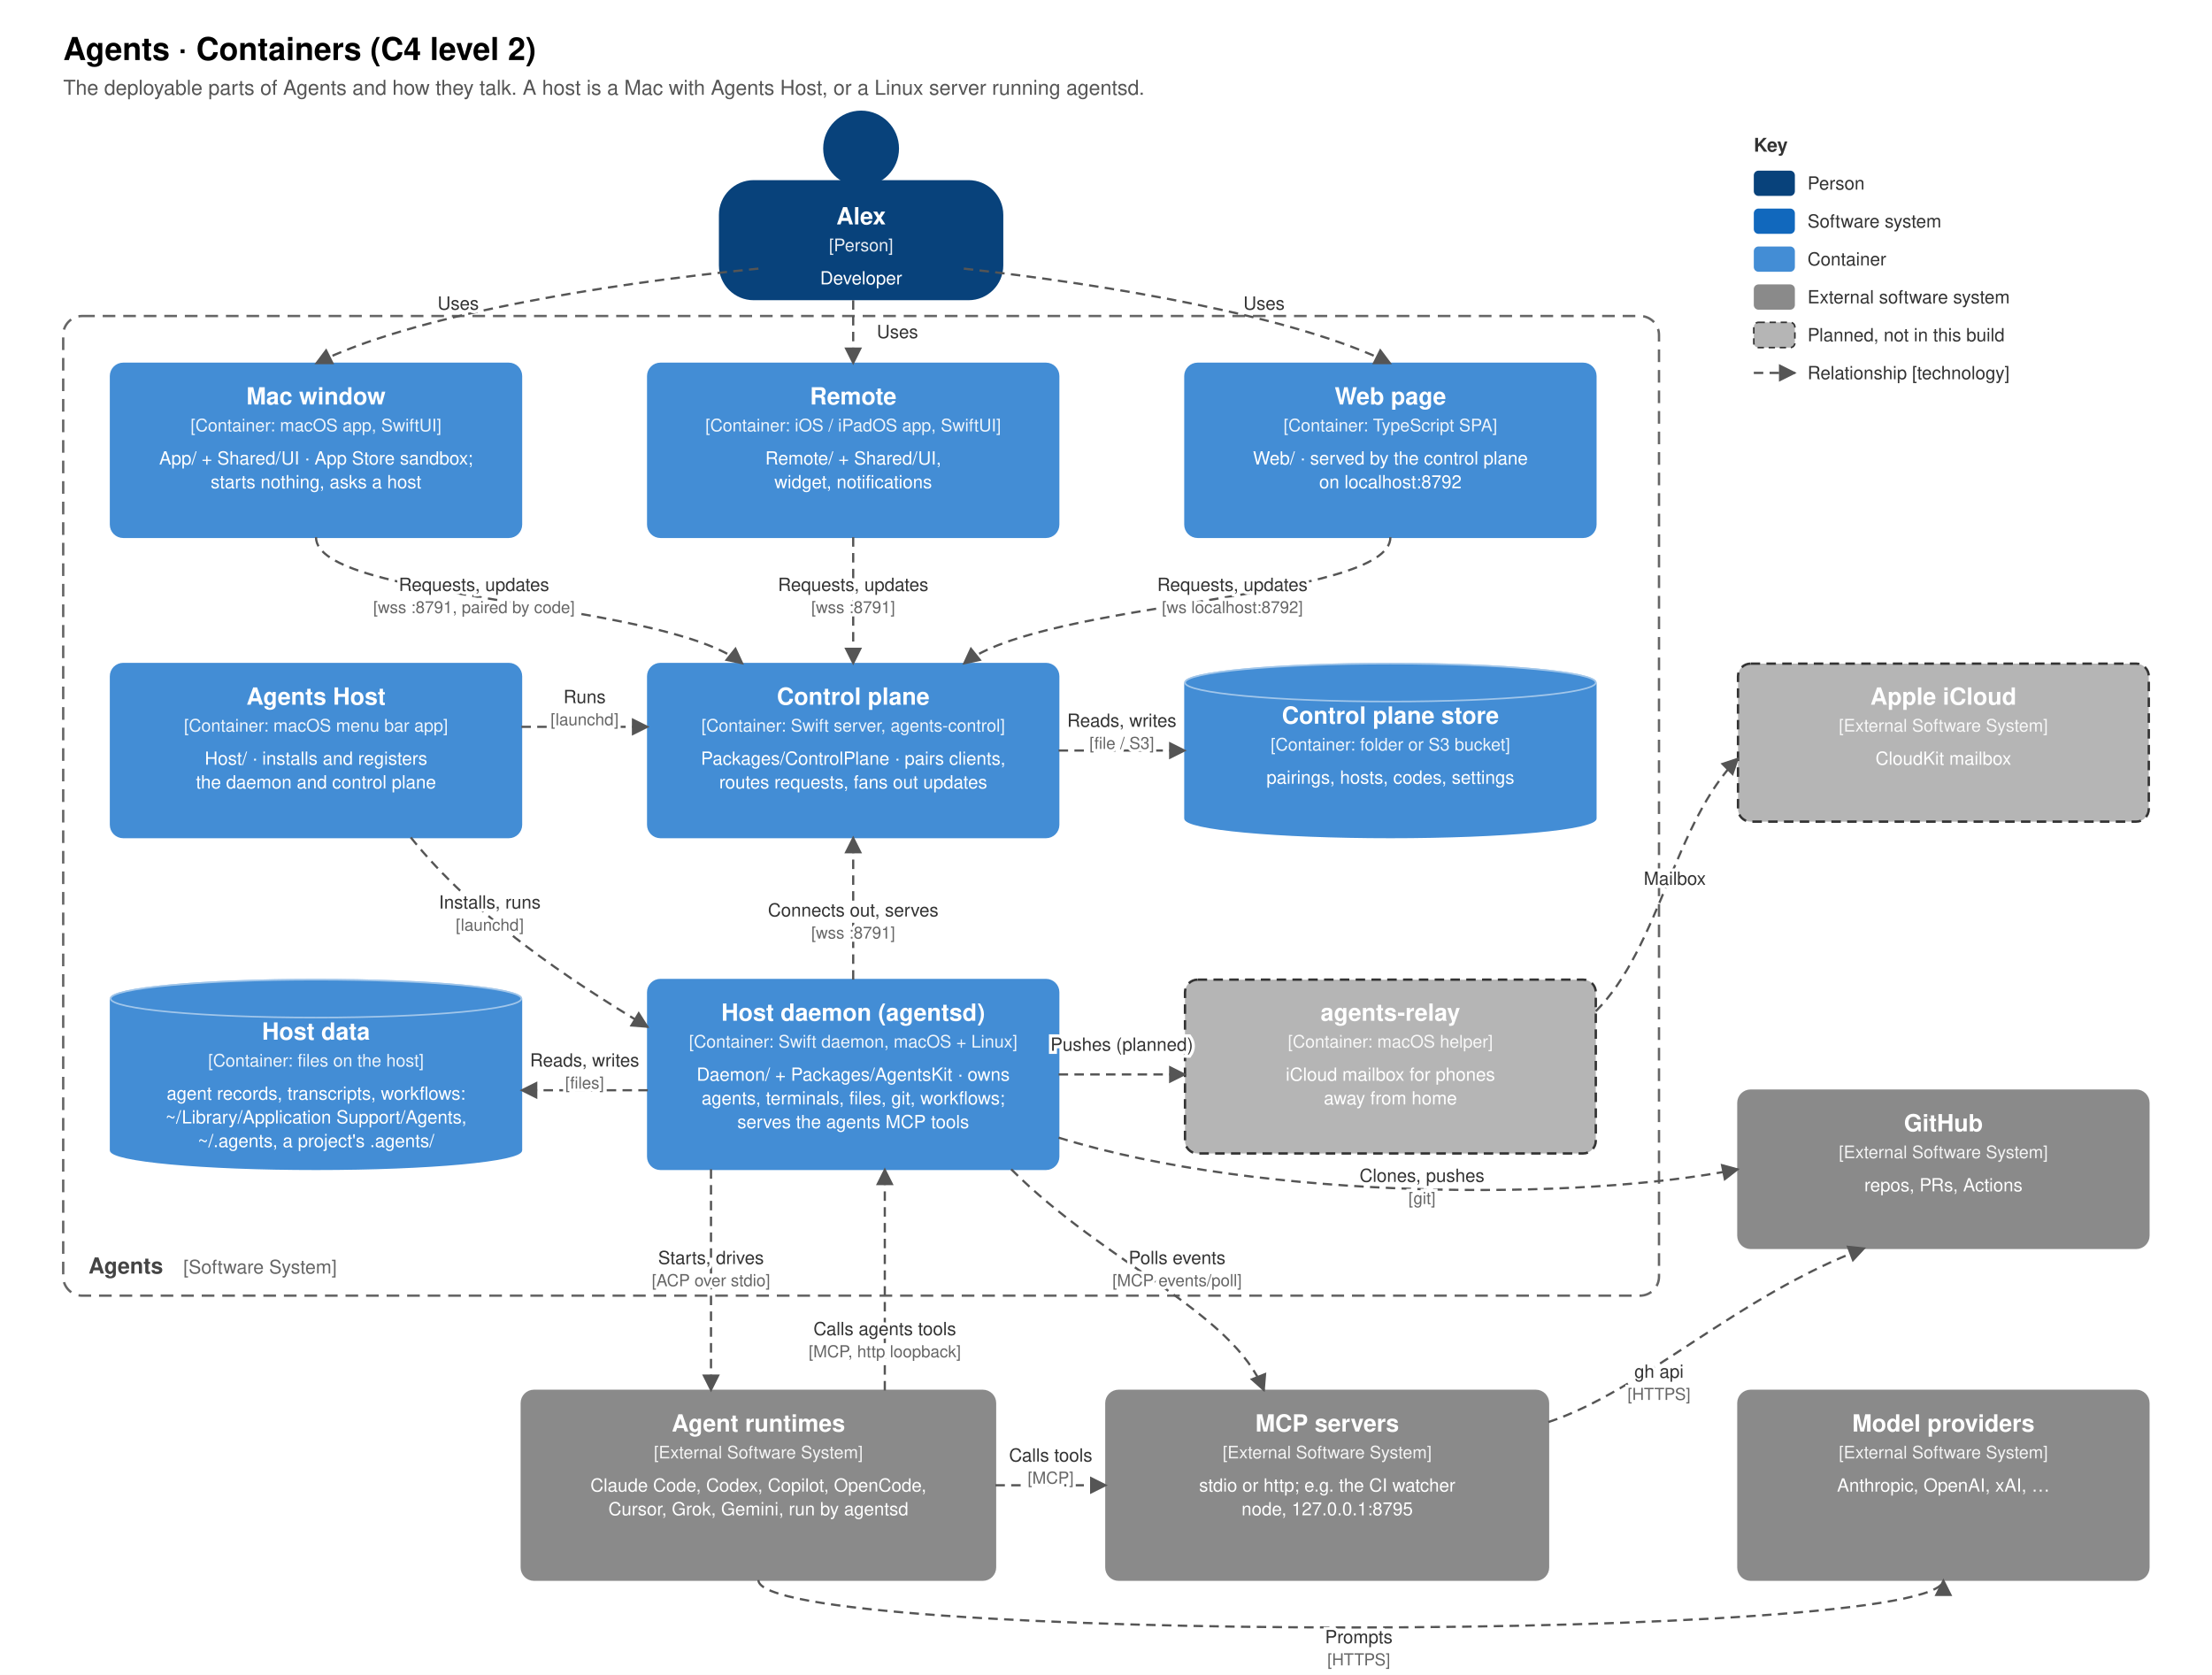
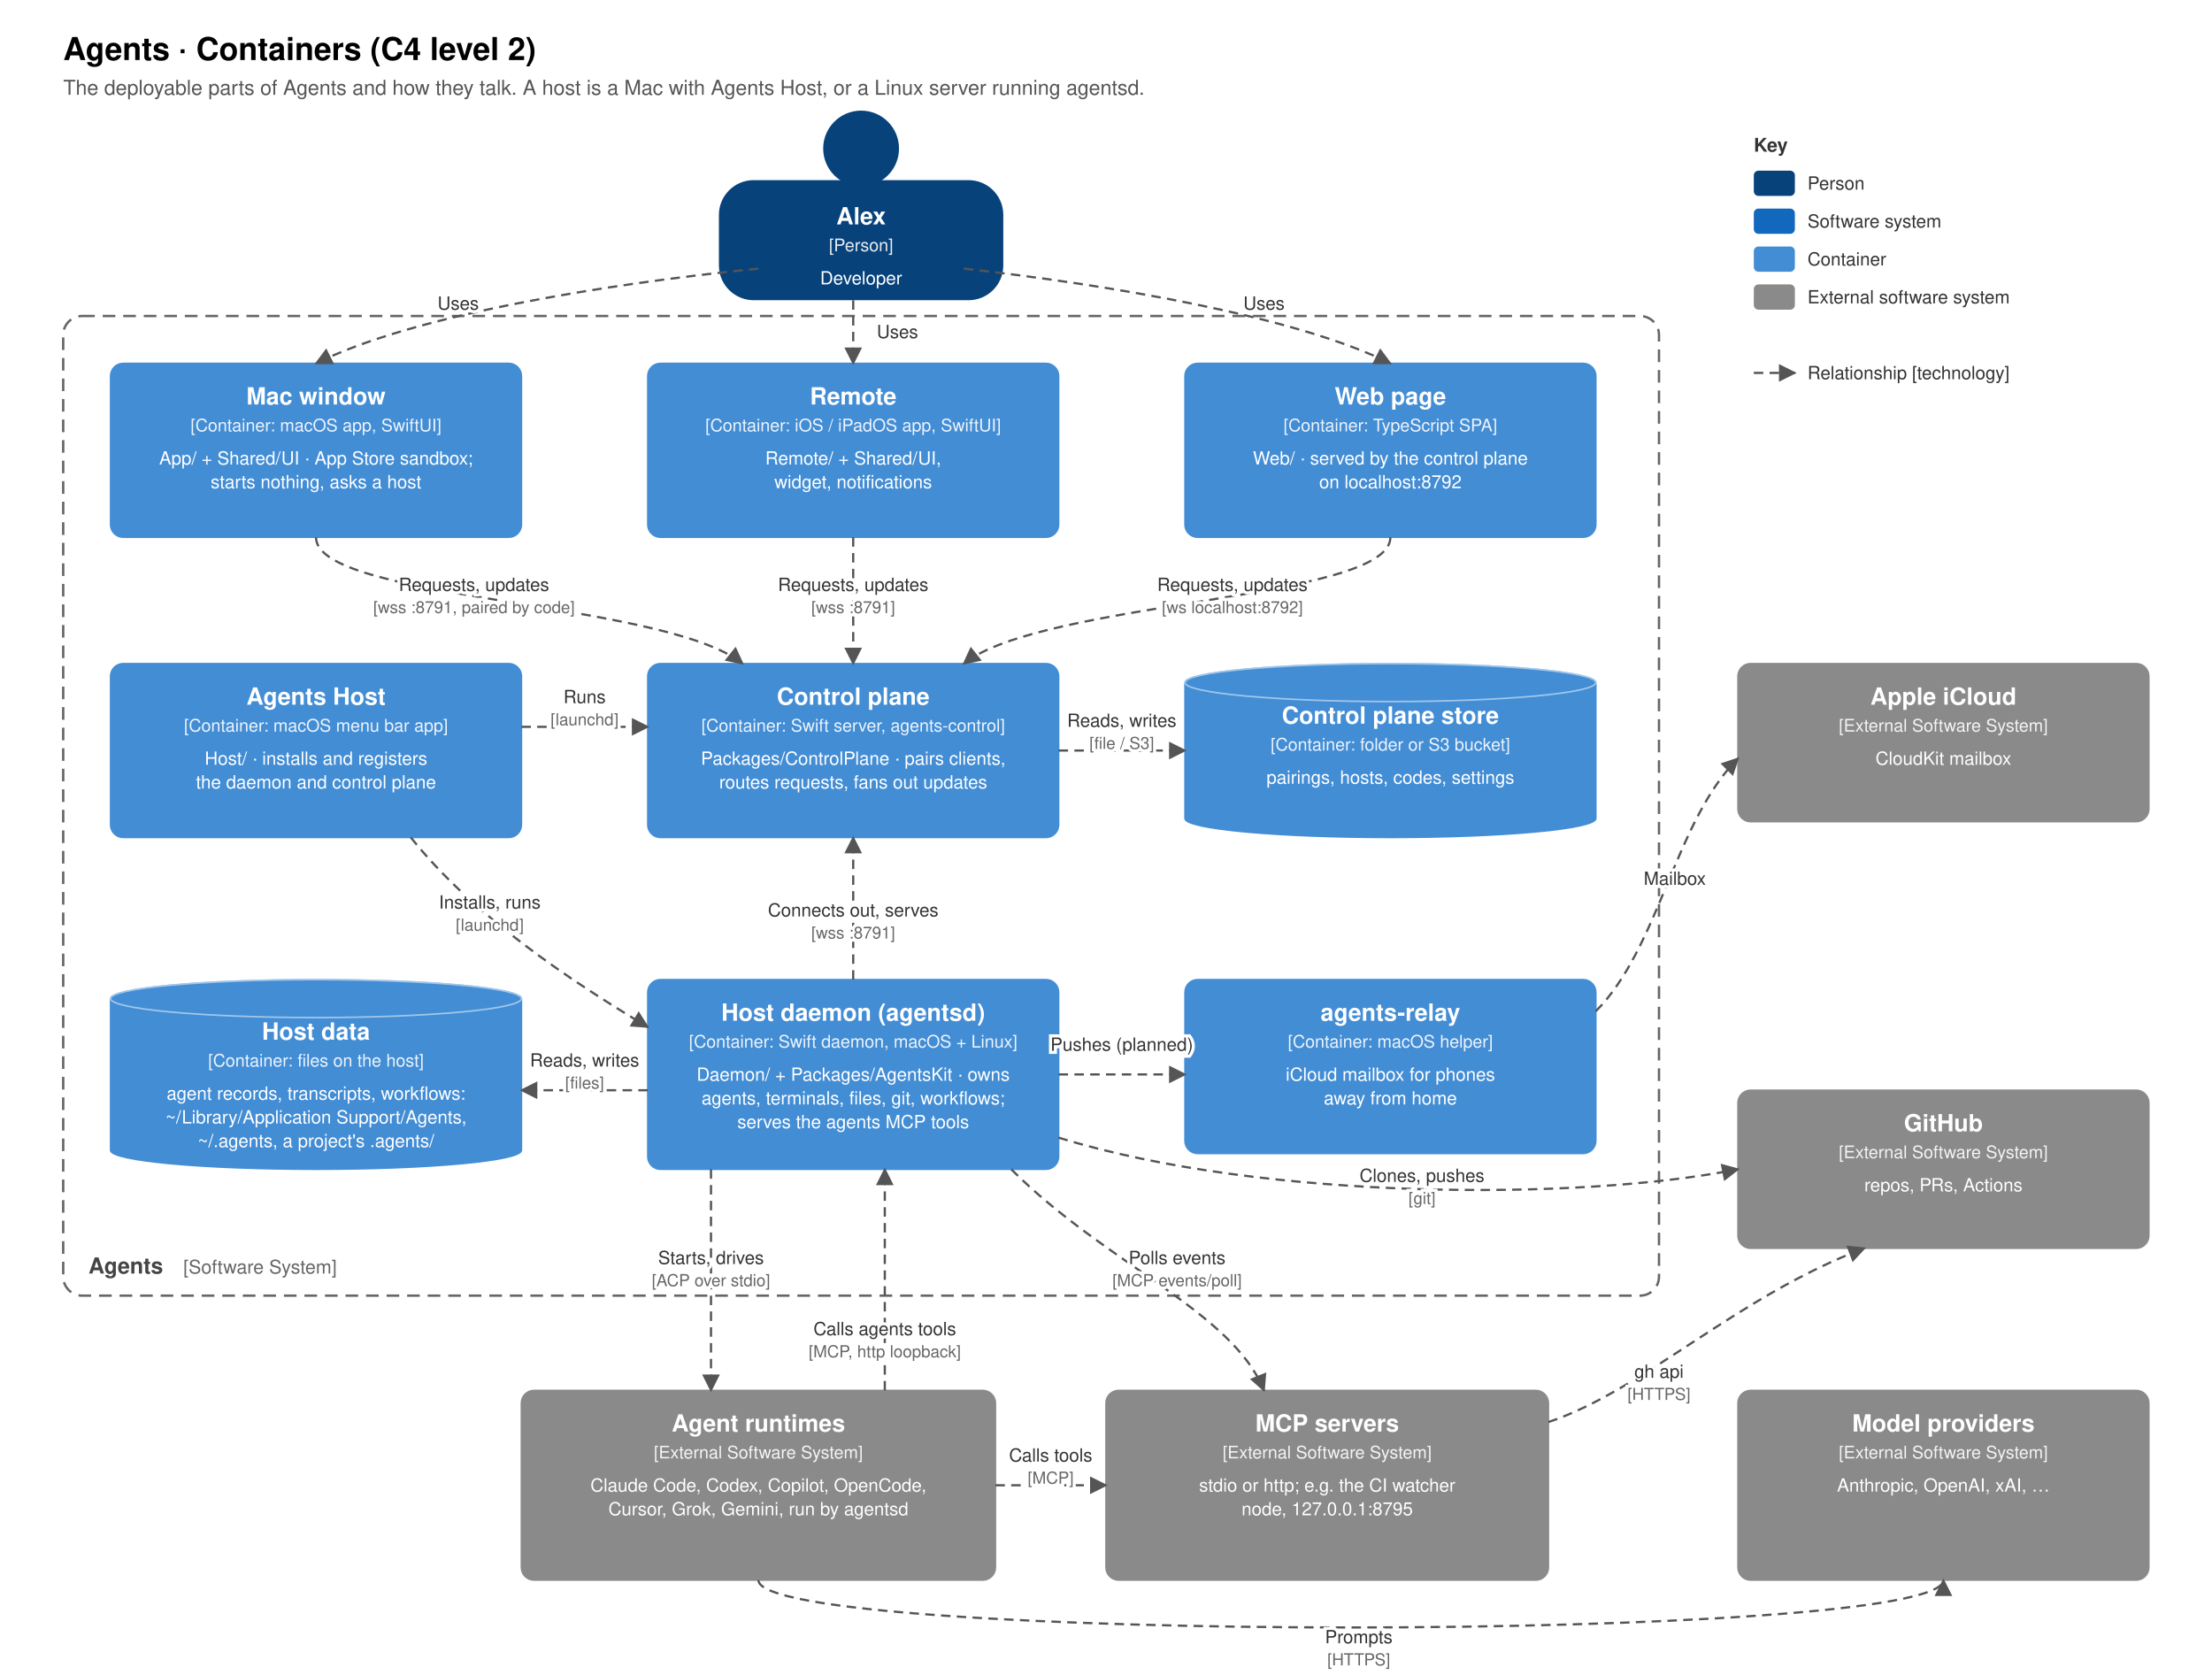
<svg xmlns="http://www.w3.org/2000/svg" viewBox="0 0 1400 1060" width="1400" height="1060" font-family="-apple-system, Helvetica, Arial, sans-serif">
  <defs>
    <marker id="a" viewBox="0 0 10 10" refX="9" refY="5" markerWidth="8" markerHeight="8" orient="auto-start-reverse">
      <path d="M0,0 L10,5 L0,10 z" fill="#555" />
    </marker>
    <style>
.t{fill:#fff;font-weight:700;font-size:15px;text-anchor:middle} .k{fill:#fff;font-size:11px;text-anchor:middle;opacity:.9} .d{fill:#fff;font-size:11.5px;text-anchor:middle}
.r{stroke:#555;stroke-width:1.4;fill:none;stroke-dasharray:6 4;marker-end:url(#a)} .rl{font-size:11.5px;fill:#333;text-anchor:middle} .rt{font-size:10.5px;fill:#666;text-anchor:middle}
</style>
  </defs>
  <rect width="1400" height="1060" fill="#fff" />
  <text x="40" y="38" font-size="20" font-weight="700">Agents · Containers (C4 level 2)</text>
  <text x="40" y="60" font-size="13" fill="#555">The deployable parts of Agents and how they talk. A host is a Mac with Agents Host, or a Linux server running agentsd.</text>
  <rect x="40" y="200" width="1010" height="620" rx="12" fill="none" stroke="#666" stroke-width="1.5" stroke-dasharray="8 5" />
  <text x="56" y="806" font-size="14" font-weight="700" fill="#444">Agents</text>
  <text x="116" y="806" font-size="12" fill="#666">[Software System]</text>
  <circle cx="545.0" cy="94" r="24" fill="#08427b" />
  <rect x="455" y="114" width="180" height="76" rx="22" fill="#08427b" />
  <text class="t" x="545.0" y="142">Alex</text>
  <text class="k" x="545.0" y="159">[Person]</text>
  <text class="d" x="545.0" y="180">Developer</text>
  <rect x="70" y="230" width="260" height="110" rx="8" fill="#438dd5" stroke="#438dd5" />
  <text class="t" x="200.0" y="256">Mac window</text>
  <text class="k" x="200.0" y="273">[Container: macOS app, SwiftUI]</text>
  <text class="d" x="200.0" y="294">App/ + Shared/UI · App Store sandbox;</text>
  <text class="d" x="200.0" y="309">starts nothing, asks a host</text>
  <rect x="410" y="230" width="260" height="110" rx="8" fill="#438dd5" stroke="#438dd5" />
  <text class="t" x="540.0" y="256">Remote</text>
  <text class="k" x="540.0" y="273">[Container: iOS / iPadOS app, SwiftUI]</text>
  <text class="d" x="540.0" y="294">Remote/ + Shared/UI,</text>
  <text class="d" x="540.0" y="309">widget, notifications</text>
  <rect x="750" y="230" width="260" height="110" rx="8" fill="#438dd5" stroke="#438dd5" />
  <text class="t" x="880.0" y="256">Web page</text>
  <text class="k" x="880.0" y="273">[Container: TypeScript SPA]</text>
  <text class="d" x="880.0" y="294">Web/ · served by the control plane</text>
  <text class="d" x="880.0" y="309">on localhost:8792</text>
  <rect x="70" y="420" width="260" height="110" rx="8" fill="#438dd5" stroke="#438dd5" />
  <text class="t" x="200.0" y="446">Agents Host</text>
  <text class="k" x="200.0" y="463">[Container: macOS menu bar app]</text>
  <text class="d" x="200.0" y="484">Host/ · installs and registers</text>
  <text class="d" x="200.0" y="499">the daemon and control plane</text>
  <rect x="410" y="420" width="260" height="110" rx="8" fill="#438dd5" stroke="#438dd5" />
  <text class="t" x="540.0" y="446">Control plane</text>
  <text class="k" x="540.0" y="463">[Container: Swift server, agents-control]</text>
  <text class="d" x="540.0" y="484">Packages/ControlPlane · pairs clients,</text>
  <text class="d" x="540.0" y="499">routes requests, fans out updates</text>
  <path d="M750,432 L750,518 A130.0,12 0 0 0 1010,518 L1010,432 A130.0,12 0 0 0 750,432 Z" fill="#438dd5" stroke="#438dd5" />
  <ellipse cx="880.0" cy="432" rx="130.0" ry="12" fill="#438dd5" stroke="#fff" stroke-opacity=".5" />
  <text class="t" x="880.0" y="458">Control plane store</text>
  <text class="k" x="880.0" y="475">[Container: folder or S3 bucket]</text>
  <text class="d" x="880.0" y="496">pairings, hosts, codes, settings</text>
  <path d="M70,632 L70,728 A130.0,12 0 0 0 330,728 L330,632 A130.0,12 0 0 0 70,632 Z" fill="#438dd5" stroke="#438dd5" />
  <ellipse cx="200.0" cy="632" rx="130.0" ry="12" fill="#438dd5" stroke="#fff" stroke-opacity=".5" />
  <text class="t" x="200.0" y="658">Host data</text>
  <text class="k" x="200.0" y="675">[Container: files on the host]</text>
  <text class="d" x="200.0" y="696">agent records, transcripts, workflows:</text>
  <text class="d" x="200.0" y="711">~/Library/Application Support/Agents,</text>
  <text class="d" x="200.0" y="726">~/.agents, a project's .agents/</text>
  <rect x="410" y="620" width="260" height="120" rx="8" fill="#438dd5" stroke="#438dd5" />
  <text class="t" x="540.0" y="646">Host daemon (agentsd)</text>
  <text class="k" x="540.0" y="663">[Container: Swift daemon, macOS + Linux]</text>
  <text class="d" x="540.0" y="684">Daemon/ + Packages/AgentsKit · owns</text>
  <text class="d" x="540.0" y="699">agents, terminals, files, git, workflows;</text>
  <text class="d" x="540.0" y="714">serves the agents MCP tools</text>
-   <rect x="750" y="620" width="260" height="110" rx="8" fill="#b5b5b5" stroke="#333" stroke-width="1.5" stroke-dasharray="6 4" />
+   <rect x="750" y="620" width="260" height="110" rx="8" fill="#438dd5" stroke="#438dd5" />
  <text class="t" x="880.0" y="646">agents-relay</text>
  <text class="k" x="880.0" y="663">[Container: macOS helper]</text>
  <text class="d" x="880.0" y="684">iCloud mailbox for phones</text>
  <text class="d" x="880.0" y="699">away from home</text>
  <rect x="330" y="880" width="300" height="120" rx="8" fill="#8a8a8a" stroke="#8a8a8a" />
  <text class="t" x="480.0" y="906">Agent runtimes</text>
  <text class="k" x="480.0" y="923">[External Software System]</text>
  <text class="d" x="480.0" y="944">Claude Code, Codex, Copilot, OpenCode,</text>
  <text class="d" x="480.0" y="959">Cursor, Grok, Gemini, run by agentsd</text>
  <rect x="700" y="880" width="280" height="120" rx="8" fill="#8a8a8a" stroke="#8a8a8a" />
  <text class="t" x="840.0" y="906">MCP servers</text>
  <text class="k" x="840.0" y="923">[External Software System]</text>
  <text class="d" x="840.0" y="944">stdio or http; e.g. the CI watcher</text>
  <text class="d" x="840.0" y="959">node, 127.0.0.1:8795</text>
  <rect x="1100" y="880" width="260" height="120" rx="8" fill="#8a8a8a" stroke="#8a8a8a" />
  <text class="t" x="1230.0" y="906">Model providers</text>
  <text class="k" x="1230.0" y="923">[External Software System]</text>
  <text class="d" x="1230.0" y="944">Anthropic, OpenAI, xAI, …</text>
  <rect x="1100" y="690" width="260" height="100" rx="8" fill="#8a8a8a" stroke="#8a8a8a" />
  <text class="t" x="1230.0" y="716">GitHub</text>
  <text class="k" x="1230.0" y="733">[External Software System]</text>
  <text class="d" x="1230.0" y="754">repos, PRs, Actions</text>
-   <rect x="1100" y="420" width="260" height="100" rx="8" fill="#b5b5b5" stroke="#333" stroke-width="1.5" stroke-dasharray="6 4" />
+   <rect x="1100" y="420" width="260" height="100" rx="8" fill="#8a8a8a" stroke="#8a8a8a" />
  <text class="t" x="1230.0" y="446">Apple iCloud</text>
  <text class="k" x="1230.0" y="463">[External Software System]</text>
  <text class="d" x="1230.0" y="484">CloudKit mailbox</text>
  <text x="1110" y="96" font-size="12" font-weight="700" fill="#333">Key</text>
  <rect x="1110" y="108" width="26" height="16" rx="3" fill="#08427b" />
  <text x="1144" y="120" font-size="11.5" fill="#333">Person</text>
  <rect x="1110" y="132" width="26" height="16" rx="3" fill="#1168bd" />
  <text x="1144" y="144" font-size="11.5" fill="#333">Software system</text>
  <rect x="1110" y="156" width="26" height="16" rx="3" fill="#438dd5" />
  <text x="1144" y="168" font-size="11.5" fill="#333">Container</text>
  <rect x="1110" y="180" width="26" height="16" rx="3" fill="#8a8a8a" />
  <text x="1144" y="192" font-size="11.5" fill="#333">External software system</text>
-   <rect x="1110" y="204" width="26" height="16" rx="3" fill="#b5b5b5" stroke="#333" stroke-dasharray="4 3" />
-   <text x="1144" y="216" font-size="11.5" fill="#333">Planned, not in this build</text>
  <path class="r" d="M1110,236 L1136,236" />
  <text x="1144" y="240" font-size="11.5" fill="#333">Relationship [technology]</text>
  <path class="r" d="M480,170 C380,180 260,200 200,230" />
  <text class="rl" x="290" y="196">
    <tspan style="paint-order:stroke;stroke:#fff;stroke-width:4px">Uses</tspan>
  </text>
  <path class="r" d="M540,190 L540,230" />
  <text class="rl" x="568" y="214">
    <tspan style="paint-order:stroke;stroke:#fff;stroke-width:4px">Uses</tspan>
  </text>
  <path class="r" d="M610,170 C700,180 820,200 880,230" />
  <text class="rl" x="800" y="196">
    <tspan style="paint-order:stroke;stroke:#fff;stroke-width:4px">Uses</tspan>
  </text>
  <path class="r" d="M200,340 C200,380 420,380 470,420" />
  <text class="rl" x="300" y="374">
    <tspan style="paint-order:stroke;stroke:#fff;stroke-width:4px">Requests, updates</tspan>
  </text>
  <text class="rt" x="300" y="388">
    <tspan style="paint-order:stroke;stroke:#fff;stroke-width:4px">[wss :8791, paired by code]</tspan>
  </text>
  <path class="r" d="M540,340 L540,420" />
  <text class="rl" x="540" y="374">
    <tspan style="paint-order:stroke;stroke:#fff;stroke-width:4px">Requests, updates</tspan>
  </text>
  <text class="rt" x="540" y="388">
    <tspan style="paint-order:stroke;stroke:#fff;stroke-width:4px">[wss :8791]</tspan>
  </text>
  <path class="r" d="M880,340 C880,380 660,380 610,420" />
  <text class="rl" x="780" y="374">
    <tspan style="paint-order:stroke;stroke:#fff;stroke-width:4px">Requests, updates</tspan>
  </text>
  <text class="rt" x="780" y="388">
    <tspan style="paint-order:stroke;stroke:#fff;stroke-width:4px">[ws localhost:8792]</tspan>
  </text>
  <path class="r" d="M670,475 L750,475" />
  <text class="rl" x="710" y="460">
    <tspan style="paint-order:stroke;stroke:#fff;stroke-width:4px">Reads, writes</tspan>
  </text>
  <text class="rt" x="710" y="474">
    <tspan style="paint-order:stroke;stroke:#fff;stroke-width:4px">[file / S3]</tspan>
  </text>
  <path class="r" d="M330,460 L410,460" />
  <text class="rl" x="370" y="445">
    <tspan style="paint-order:stroke;stroke:#fff;stroke-width:4px">Runs</tspan>
  </text>
  <text class="rt" x="370" y="459">
    <tspan style="paint-order:stroke;stroke:#fff;stroke-width:4px">[launchd]</tspan>
  </text>
  <path class="r" d="M260,530 C300,580 360,620 410,650" />
  <text class="rl" x="310" y="575">
    <tspan style="paint-order:stroke;stroke:#fff;stroke-width:4px">Installs, runs</tspan>
  </text>
  <text class="rt" x="310" y="589">
    <tspan style="paint-order:stroke;stroke:#fff;stroke-width:4px">[launchd]</tspan>
  </text>
  <path class="r" d="M540,620 L540,530" />
  <text class="rl" x="540" y="580">
    <tspan style="paint-order:stroke;stroke:#fff;stroke-width:4px">Connects out, serves</tspan>
  </text>
  <text class="rt" x="540" y="594">
    <tspan style="paint-order:stroke;stroke:#fff;stroke-width:4px">[wss :8791]</tspan>
  </text>
  <path class="r" d="M410,690 L330,690" />
  <text class="rl" x="370" y="675">
    <tspan style="paint-order:stroke;stroke:#fff;stroke-width:4px">Reads, writes</tspan>
  </text>
  <text class="rt" x="370" y="689">
    <tspan style="paint-order:stroke;stroke:#fff;stroke-width:4px">[files]</tspan>
  </text>
  <path class="r" d="M670,680 L750,680" />
  <text class="rl" x="710" y="665">
    <tspan style="paint-order:stroke;stroke:#fff;stroke-width:4px">Pushes (planned)</tspan>
  </text>
  <path class="r" d="M1010,640 C1050,600 1060,520 1100,480" />
  <text class="rl" x="1060" y="560">
    <tspan style="paint-order:stroke;stroke:#fff;stroke-width:4px">Mailbox</tspan>
  </text>
  <path class="r" d="M670,720 C800,760 1000,760 1100,740" />
  <text class="rl" x="900" y="748">
    <tspan style="paint-order:stroke;stroke:#fff;stroke-width:4px">Clones, pushes</tspan>
  </text>
  <text class="rt" x="900" y="762">
    <tspan style="paint-order:stroke;stroke:#fff;stroke-width:4px">[git]</tspan>
  </text>
  <path class="r" d="M450,740 L450,880" />
  <text class="rl" x="450" y="800">
    <tspan style="paint-order:stroke;stroke:#fff;stroke-width:4px">Starts, drives</tspan>
  </text>
  <text class="rt" x="450" y="814">
    <tspan style="paint-order:stroke;stroke:#fff;stroke-width:4px">[ACP over stdio]</tspan>
  </text>
  <path class="r" d="M560,880 L560,740" />
  <text class="rl" x="560" y="845">
    <tspan style="paint-order:stroke;stroke:#fff;stroke-width:4px">Calls agents tools</tspan>
  </text>
  <text class="rt" x="560" y="859">
    <tspan style="paint-order:stroke;stroke:#fff;stroke-width:4px">[MCP, http loopback]</tspan>
  </text>
  <path class="r" d="M640,740 C700,800 780,830 800,880" />
  <text class="rl" x="745" y="800">
    <tspan style="paint-order:stroke;stroke:#fff;stroke-width:4px">Polls events</tspan>
  </text>
  <text class="rt" x="745" y="814">
    <tspan style="paint-order:stroke;stroke:#fff;stroke-width:4px">[MCP events/poll]</tspan>
  </text>
  <path class="r" d="M630,940 L700,940" />
  <text class="rl" x="665" y="925">
    <tspan style="paint-order:stroke;stroke:#fff;stroke-width:4px">Calls tools</tspan>
  </text>
  <text class="rt" x="665" y="939">
    <tspan style="paint-order:stroke;stroke:#fff;stroke-width:4px">[MCP]</tspan>
  </text>
  <path class="r" d="M480,1000 C480,1040 1230,1040 1230,1000" />
  <text class="rl" x="860" y="1040">
    <tspan style="paint-order:stroke;stroke:#fff;stroke-width:4px">Prompts</tspan>
  </text>
  <text class="rt" x="860" y="1054">
    <tspan style="paint-order:stroke;stroke:#fff;stroke-width:4px">[HTTPS]</tspan>
  </text>
  <path class="r" d="M980,900 C1040,880 1100,820 1180,790" />
  <text class="rl" x="1050" y="872">
    <tspan style="paint-order:stroke;stroke:#fff;stroke-width:4px">gh api</tspan>
  </text>
  <text class="rt" x="1050" y="886">
    <tspan style="paint-order:stroke;stroke:#fff;stroke-width:4px">[HTTPS]</tspan>
  </text>
</svg>
